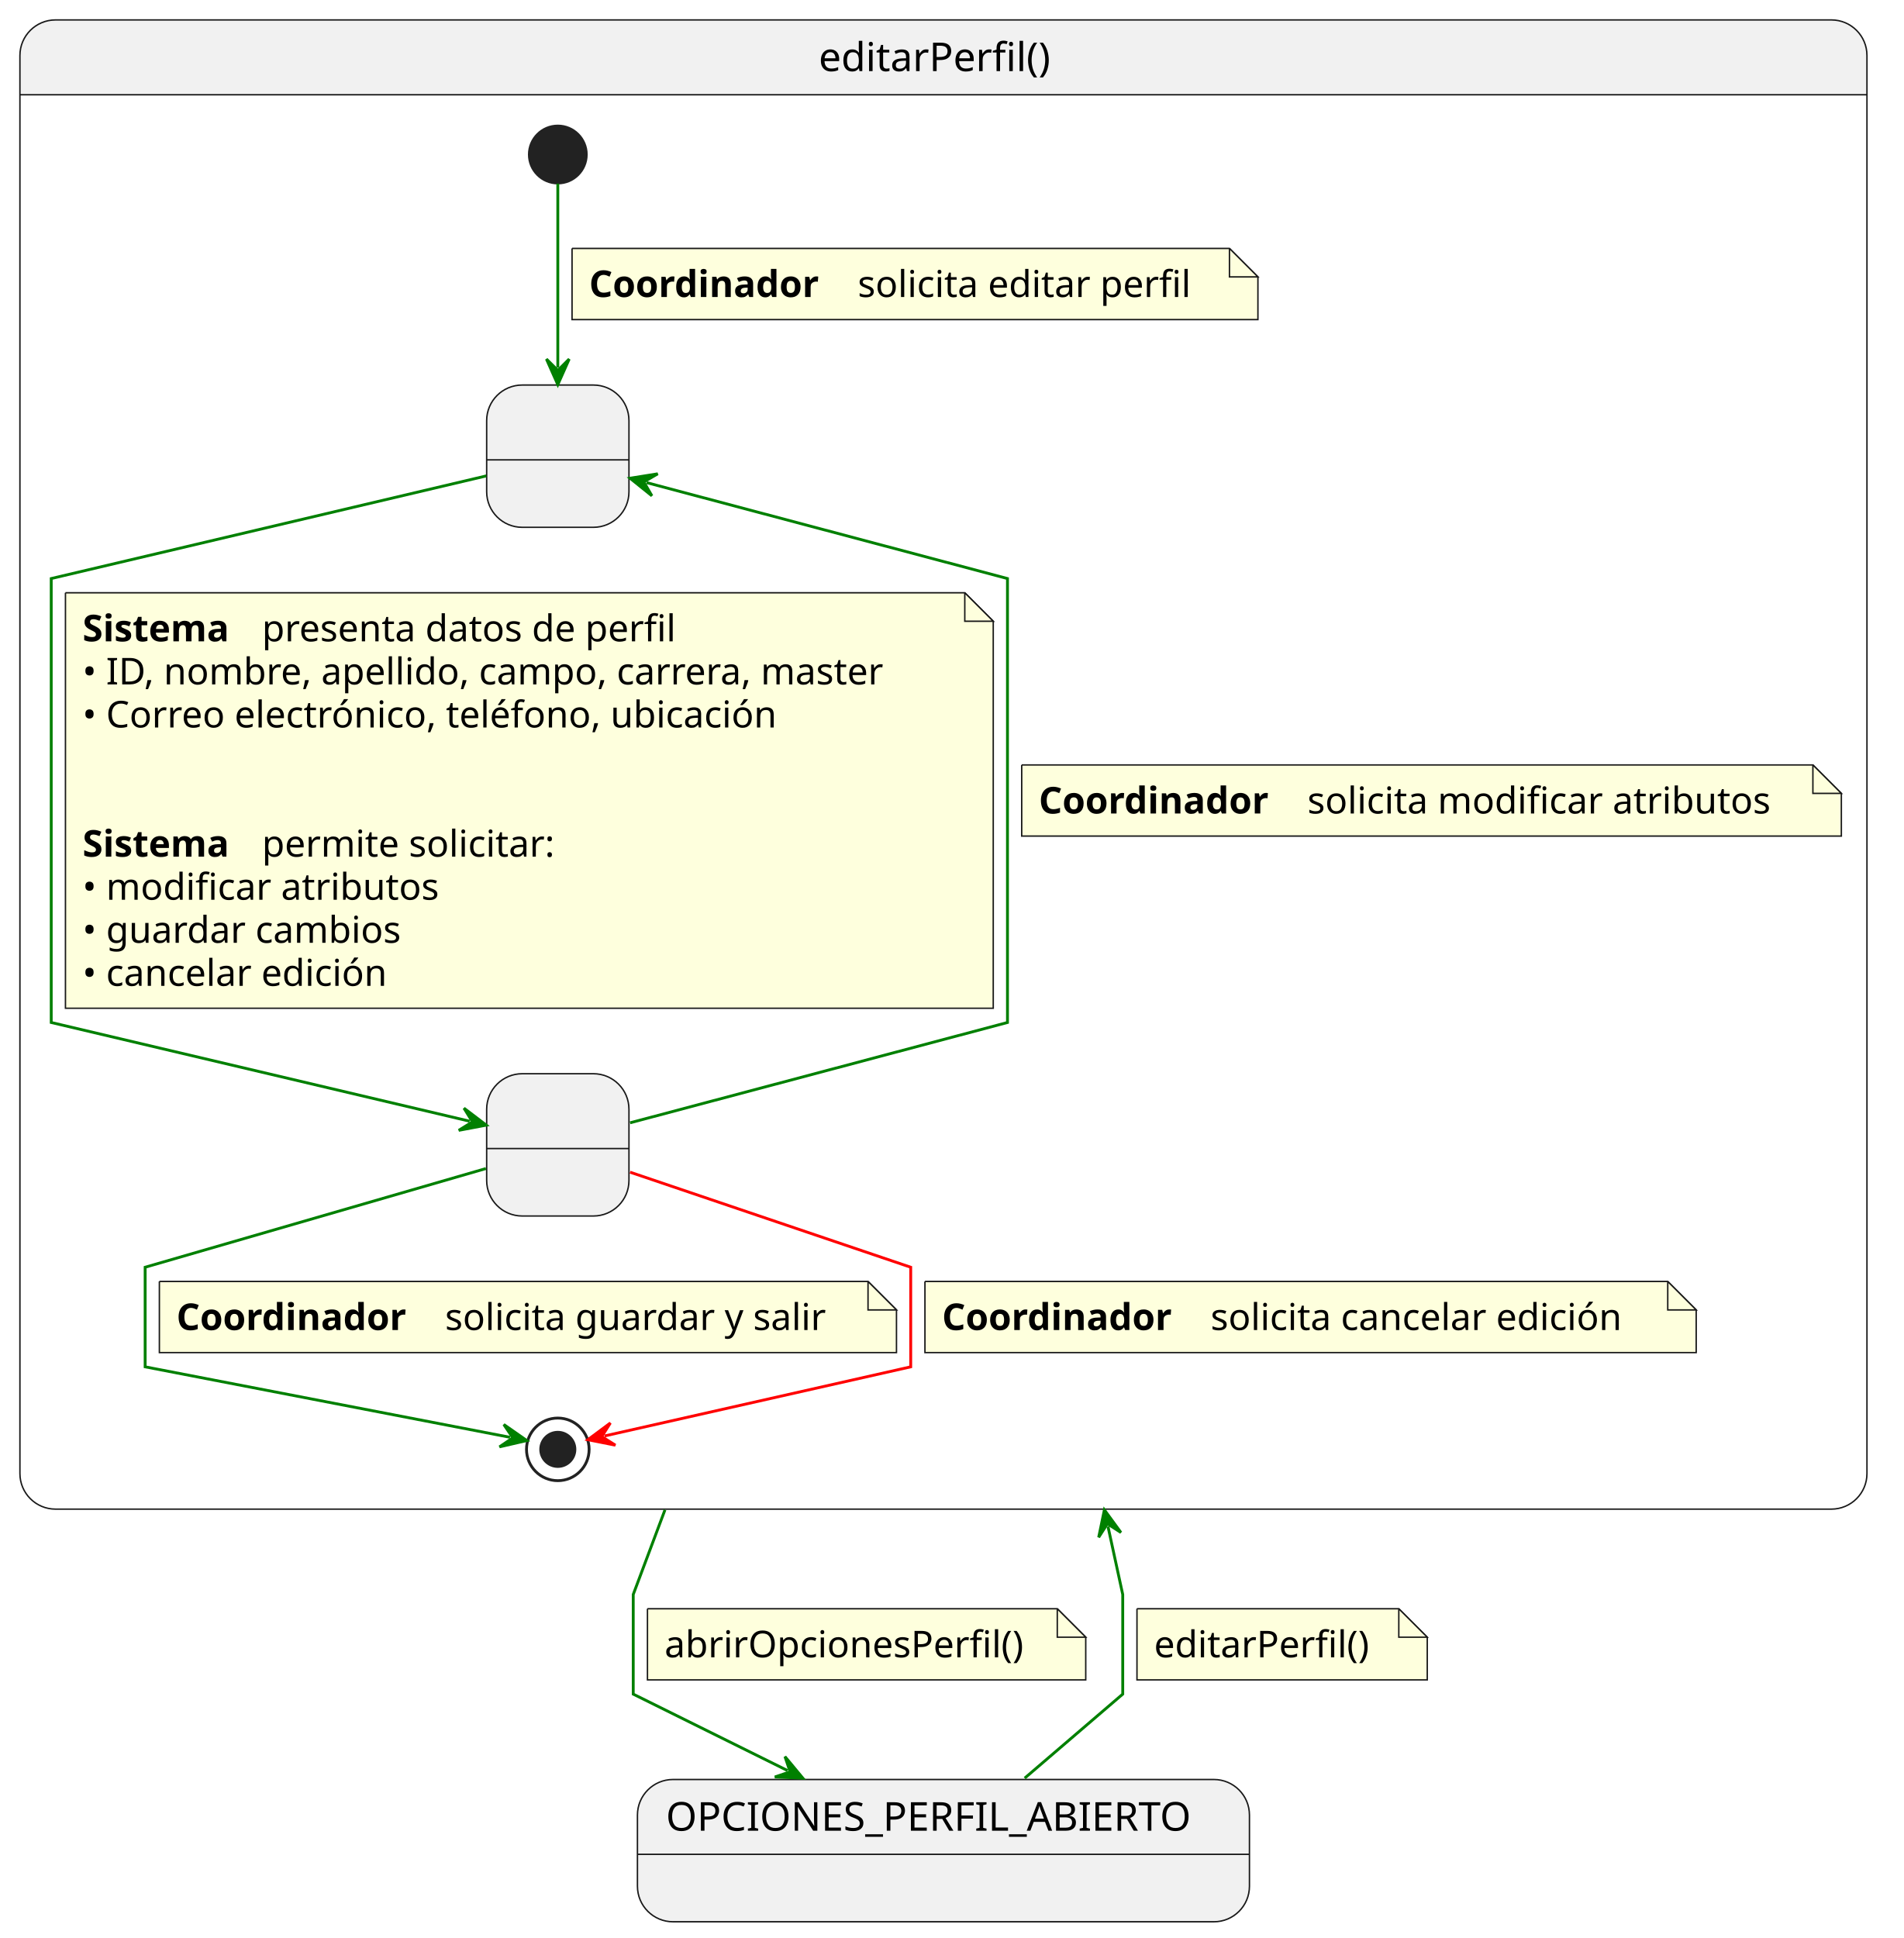
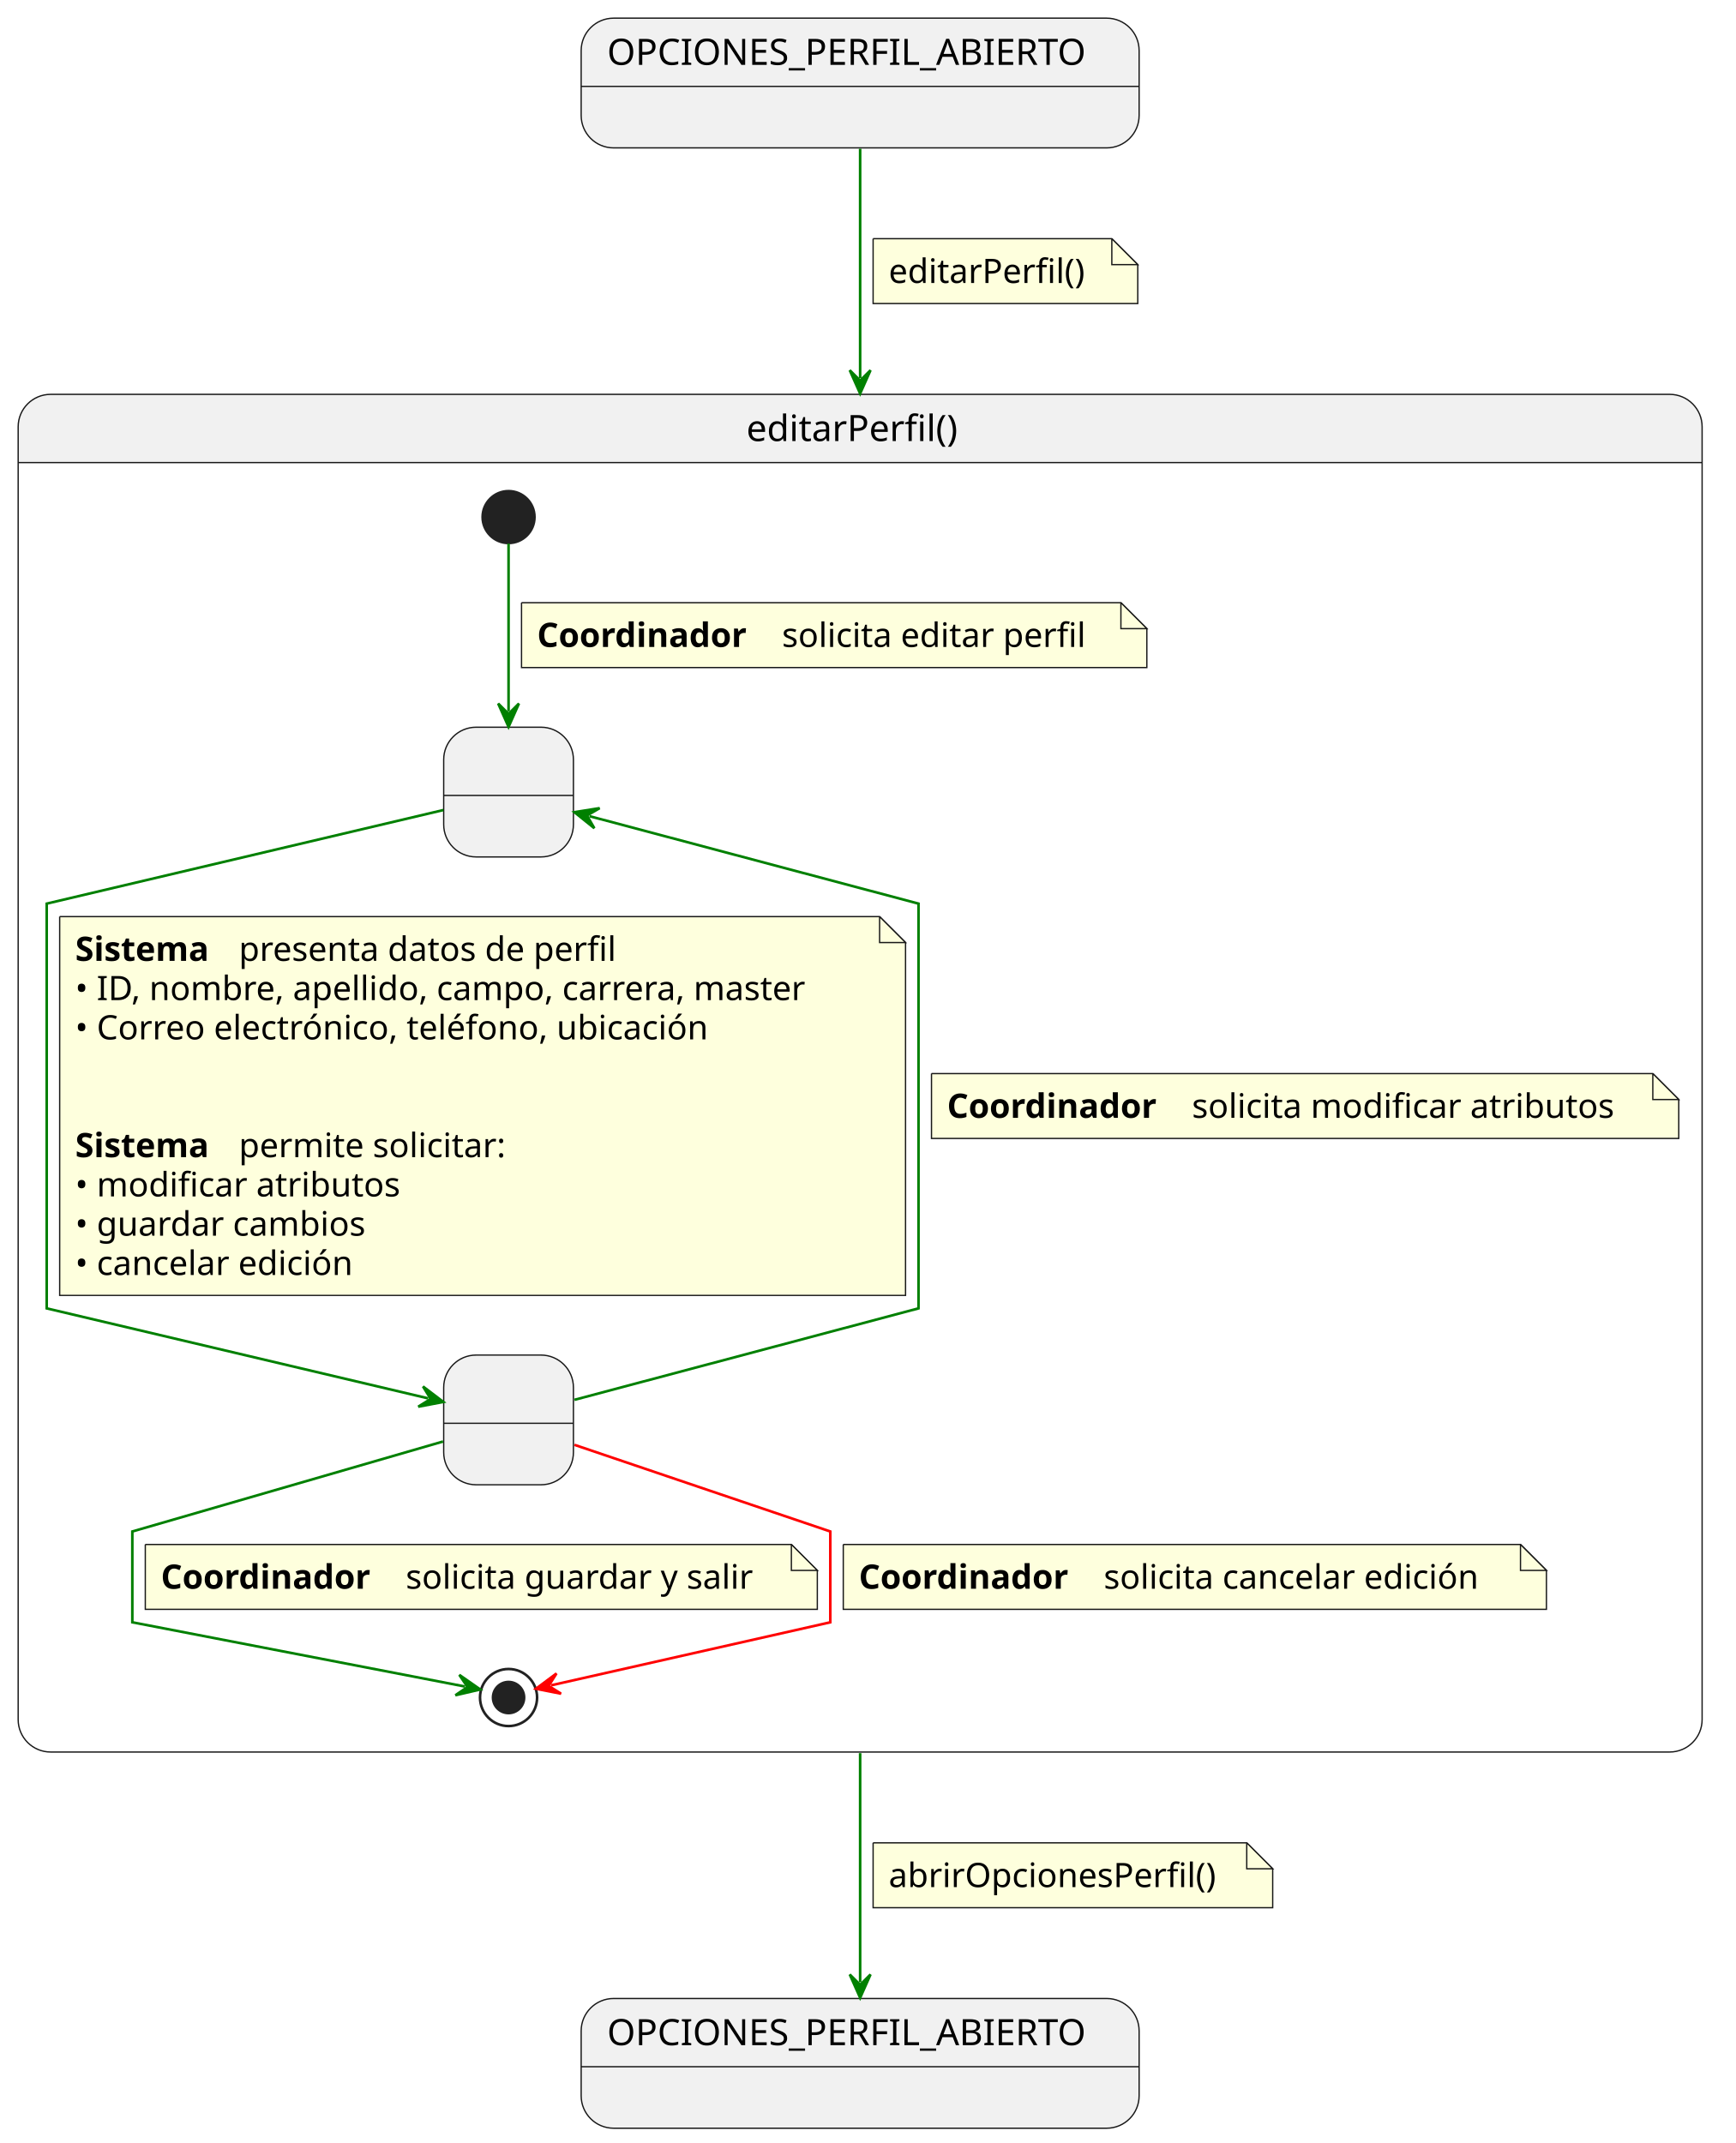
- <svg xmlns="http://www.w3.org/2000/svg" contentStyleType="text/css" data-diagram-type="STATE" height="681px" preserveAspectRatio="none" style="width:669px;height:681px;background:#FFFFFF;" version="1.1" viewBox="0 0 669 681" width="669px" zoomAndPan="magnify">
+ <svg xmlns="http://www.w3.org/2000/svg" contentStyleType="text/css" data-diagram-type="STATE" height="826px" preserveAspectRatio="none" style="width:669px;height:826px;background:#FFFFFF;" version="1.1" viewBox="0 0 669 826" width="669px" zoomAndPan="magnify">
  <defs />
  <g>
-     <path d="M19.5,7 L643.5,7 A12.5,12.5 0 0 1 656,19.5 L656,33.297 L7,33.297 L7,19.5 A12.5,12.5 0 0 1 19.5,7" fill="#F1F1F1" />
-     <rect fill="none" height="523.297" rx="12.5" ry="12.5" style="stroke:#181818;stroke-width:0.5;" width="649" x="7" y="7" />
-     <line style="stroke:#181818;stroke-width:0.5;" x1="7" x2="656" y1="33.297" y2="33.297" />
-     <text fill="#000000" font-family="sans-serif" font-size="14" lengthAdjust="spacing" textLength="87.657" x="287.671" y="24.995">editarPerfil()</text>
    <g>
-       <rect fill="#F1F1F1" height="50" rx="12.5" ry="12.5" style="stroke:#181818;stroke-width:0.5;" width="50" x="171" y="135.297" />
-       <line style="stroke:#181818;stroke-width:0.5;" x1="171" x2="221" y1="161.594" y2="161.594" />
-       <text fill="#000000" font-family="sans-serif" font-size="14" lengthAdjust="spacing" textLength="4.45" x="193.775" y="153.292"> </text>
+       <rect fill="#F1F1F1" height="50" rx="12.5" ry="12.5" style="stroke:#181818;stroke-width:0.5;" width="215.043" x="223.98" y="7" />
+       <line style="stroke:#181818;stroke-width:0.5;" x1="223.98" x2="439.023" y1="33.297" y2="33.297" />
+       <text fill="#000000" font-family="sans-serif" font-size="14" lengthAdjust="spacing" textLength="195.043" x="233.98" y="24.995">OPCIONES_PERFIL_ABIERTO</text>
+     </g>
+     <path d="M19.5,152 L643.5,152 A12.5,12.5 0 0 1 656,164.5 L656,178.297 L7,178.297 L7,164.5 A12.5,12.5 0 0 1 19.5,152" fill="#F1F1F1" />
+     <rect fill="none" height="523.297" rx="12.5" ry="12.5" style="stroke:#181818;stroke-width:0.5;" width="649" x="7" y="152" />
+     <line style="stroke:#181818;stroke-width:0.5;" x1="7" x2="656" y1="178.297" y2="178.297" />
+     <text fill="#000000" font-family="sans-serif" font-size="14" lengthAdjust="spacing" textLength="87.657" x="287.671" y="169.995">editarPerfil()</text>
+     <g>
+       <rect fill="#F1F1F1" height="50" rx="12.5" ry="12.5" style="stroke:#181818;stroke-width:0.5;" width="50" x="171" y="280.297" />
+       <line style="stroke:#181818;stroke-width:0.5;" x1="171" x2="221" y1="306.594" y2="306.594" />
+       <text fill="#000000" font-family="sans-serif" font-size="14" lengthAdjust="spacing" textLength="4.45" x="193.775" y="298.292"> </text>
    </g>
    <g>
-       <rect fill="#F1F1F1" height="50" rx="12.5" ry="12.5" style="stroke:#181818;stroke-width:0.5;" width="50" x="171" y="377.297" />
-       <line style="stroke:#181818;stroke-width:0.5;" x1="171" x2="221" y1="403.594" y2="403.594" />
-       <text fill="#000000" font-family="sans-serif" font-size="14" lengthAdjust="spacing" textLength="4.45" x="193.775" y="395.292"> </text>
+       <rect fill="#F1F1F1" height="50" rx="12.5" ry="12.5" style="stroke:#181818;stroke-width:0.5;" width="50" x="171" y="522.297" />
+       <line style="stroke:#181818;stroke-width:0.5;" x1="171" x2="221" y1="548.594" y2="548.594" />
+       <text fill="#000000" font-family="sans-serif" font-size="14" lengthAdjust="spacing" textLength="4.45" x="193.775" y="540.292"> </text>
    </g>
-     <ellipse cx="196" cy="54.297" fill="#222222" rx="10" ry="10" style="stroke:#222222;stroke-width:1;" />
-     <ellipse cx="196" cy="509.297" fill="none" rx="11" ry="11" style="stroke:#222222;stroke-width:1;" />
-     <ellipse cx="196" cy="509.297" fill="#222222" rx="6" ry="6" style="stroke:#222222;stroke-width:1;" />
-     <g class="link" data-entity-1="ent0002" data-entity-2="ent0003" data-link-type="dependency" data-source-line="8" id="lnk3">
-       <path d="M196,64.527 C196,80.237 196,106.657 196,129.167" fill="none" id="*start*editarPerfil-to-EditandoDatos" style="stroke:#008000;stroke-width:1;" />
-       <polygon fill="#008000" points="196,135.167,200,126.167,196,130.167,192,126.167,196,135.167" style="stroke:#008000;stroke-width:1;" />
-       <path d="M201,87.297 L201,112.297 L442,112.297 L442,97.297 L432,87.297 L201,87.297" fill="#FEFFDD" style="stroke:#181818;stroke-width:0.5;" />
-       <path d="M432,87.297 L432,97.297 L442,97.297 L432,87.297" fill="#FEFFDD" style="stroke:#181818;stroke-width:0.5;" />
-       <text fill="#000000" font-family="sans-serif" font-size="13" font-weight="bold" lengthAdjust="spacing" textLength="90.251" x="207" y="104.364">Coordinador</text>
-       <text fill="#000000" font-family="sans-serif" font-size="13" lengthAdjust="spacing" textLength="125.703" x="301.383" y="104.364">solicita editar perfil</text>
+     <ellipse cx="196" cy="199.297" fill="#222222" rx="10" ry="10" style="stroke:#222222;stroke-width:1;" />
+     <ellipse cx="196" cy="654.297" fill="none" rx="11" ry="11" style="stroke:#222222;stroke-width:1;" />
+     <ellipse cx="196" cy="654.297" fill="#222222" rx="6" ry="6" style="stroke:#222222;stroke-width:1;" />
+     <g class="link" data-entity-1="ent0003" data-entity-2="ent0004" data-link-type="dependency" data-source-line="14" id="lnk4">
+       <path d="M196,209.527 C196,225.237 196,251.657 196,274.167" fill="none" id="*start*editarPerfil-to-EditandoDatos" style="stroke:#008000;stroke-width:1;" />
+       <polygon fill="#008000" points="196,280.167,200,271.167,196,275.167,192,271.167,196,280.167" style="stroke:#008000;stroke-width:1;" />
+       <path d="M201,232.297 L201,257.297 L442,257.297 L442,242.297 L432,232.297 L201,232.297" fill="#FEFFDD" style="stroke:#181818;stroke-width:0.5;" />
+       <path d="M432,232.297 L432,242.297 L442,242.297 L432,232.297" fill="#FEFFDD" style="stroke:#181818;stroke-width:0.5;" />
+       <text fill="#000000" font-family="sans-serif" font-size="13" font-weight="bold" lengthAdjust="spacing" textLength="90.251" x="207" y="249.364">Coordinador</text>
+       <text fill="#000000" font-family="sans-serif" font-size="13" lengthAdjust="spacing" textLength="125.703" x="301.383" y="249.364">solicita editar perfil</text>
    </g>
-     <g class="link" data-entity-1="ent0003" data-entity-2="ent0004" data-link-type="dependency" data-source-line="13" id="lnk4">
-       <path d="M170.87,167.227 C121.81,178.807 18,203.297 18,203.297 C18,203.297 18,359.297 18,359.297 C18,359.297 115.971,382.409 165.03,393.988" fill="none" id="EditandoDatos-to-GuardandoDatos" style="stroke:#008000;stroke-width:1;" />
-       <polygon fill="#008000" points="170.87,395.367,163.03,389.406,166.004,394.218,161.192,397.192,170.87,395.367" style="stroke:#008000;stroke-width:1;" />
-       <path d="M23,208.297 L23,354.297 L349,354.297 L349,218.297 L339,208.297 L23,208.297" fill="#FEFFDD" style="stroke:#181818;stroke-width:0.5;" />
-       <path d="M339,208.297 L339,218.297 L349,218.297 L339,208.297" fill="#FEFFDD" style="stroke:#181818;stroke-width:0.5;" />
-       <text fill="#000000" font-family="sans-serif" font-size="13" font-weight="bold" lengthAdjust="spacing" textLength="58.906" x="29" y="225.364">Sistema</text>
-       <text fill="#000000" font-family="sans-serif" font-size="13" lengthAdjust="spacing" textLength="155.752" x="92.039" y="225.364">presenta datos de perfil</text>
-       <text fill="#000000" font-family="sans-serif" font-size="13" lengthAdjust="spacing" textLength="305.614" x="29" y="240.497">• ID, nombre, apellido, campo, carrera, master</text>
-       <text fill="#000000" font-family="sans-serif" font-size="13" lengthAdjust="spacing" textLength="263.834" x="29" y="255.629">• Correo electrónico, teléfono, ubicación</text>
-       <text fill="#000000" font-family="sans-serif" font-size="13" lengthAdjust="spacing" textLength="4.132" x="29" y="270.762"> </text>
-       <text fill="#000000" font-family="sans-serif" font-size="13" lengthAdjust="spacing" textLength="4.132" x="29" y="285.895"> </text>
-       <text fill="#000000" font-family="sans-serif" font-size="13" font-weight="bold" lengthAdjust="spacing" textLength="58.906" x="29" y="301.028">Sistema</text>
-       <text fill="#000000" font-family="sans-serif" font-size="13" lengthAdjust="spacing" textLength="110.595" x="92.039" y="301.028">permite solicitar:</text>
-       <text fill="#000000" font-family="sans-serif" font-size="13" lengthAdjust="spacing" textLength="135.395" x="29" y="316.161">• modificar atributos</text>
-       <text fill="#000000" font-family="sans-serif" font-size="13" lengthAdjust="spacing" textLength="121.665" x="29" y="331.293">• guardar cambios</text>
-       <text fill="#000000" font-family="sans-serif" font-size="13" lengthAdjust="spacing" textLength="118.168" x="29" y="346.426">• cancelar edición</text>
+     <g class="link" data-entity-1="ent0004" data-entity-2="ent0005" data-link-type="dependency" data-source-line="19" id="lnk5">
+       <path d="M170.87,312.227 C121.81,323.807 18,348.297 18,348.297 C18,348.297 18,504.297 18,504.297 C18,504.297 115.971,527.409 165.03,538.989" fill="none" id="EditandoDatos-to-GuardandoDatos" style="stroke:#008000;stroke-width:1;" />
+       <polygon fill="#008000" points="170.87,540.367,163.03,534.406,166.004,539.218,161.192,542.192,170.87,540.367" style="stroke:#008000;stroke-width:1;" />
+       <path d="M23,353.297 L23,499.297 L349,499.297 L349,363.297 L339,353.297 L23,353.297" fill="#FEFFDD" style="stroke:#181818;stroke-width:0.5;" />
+       <path d="M339,353.297 L339,363.297 L349,363.297 L339,353.297" fill="#FEFFDD" style="stroke:#181818;stroke-width:0.5;" />
+       <text fill="#000000" font-family="sans-serif" font-size="13" font-weight="bold" lengthAdjust="spacing" textLength="58.906" x="29" y="370.364">Sistema</text>
+       <text fill="#000000" font-family="sans-serif" font-size="13" lengthAdjust="spacing" textLength="155.752" x="92.039" y="370.364">presenta datos de perfil</text>
+       <text fill="#000000" font-family="sans-serif" font-size="13" lengthAdjust="spacing" textLength="305.614" x="29" y="385.497">• ID, nombre, apellido, campo, carrera, master</text>
+       <text fill="#000000" font-family="sans-serif" font-size="13" lengthAdjust="spacing" textLength="263.834" x="29" y="400.629">• Correo electrónico, teléfono, ubicación</text>
+       <text fill="#000000" font-family="sans-serif" font-size="13" lengthAdjust="spacing" textLength="4.132" x="29" y="415.762"> </text>
+       <text fill="#000000" font-family="sans-serif" font-size="13" lengthAdjust="spacing" textLength="4.132" x="29" y="430.895"> </text>
+       <text fill="#000000" font-family="sans-serif" font-size="13" font-weight="bold" lengthAdjust="spacing" textLength="58.906" x="29" y="446.028">Sistema</text>
+       <text fill="#000000" font-family="sans-serif" font-size="13" lengthAdjust="spacing" textLength="110.595" x="92.039" y="446.028">permite solicitar:</text>
+       <text fill="#000000" font-family="sans-serif" font-size="13" lengthAdjust="spacing" textLength="135.395" x="29" y="461.161">• modificar atributos</text>
+       <text fill="#000000" font-family="sans-serif" font-size="13" lengthAdjust="spacing" textLength="121.665" x="29" y="476.293">• guardar cambios</text>
+       <text fill="#000000" font-family="sans-serif" font-size="13" lengthAdjust="spacing" textLength="118.168" x="29" y="491.426">• cancelar edición</text>
    </g>
-     <g class="link" data-entity-1="ent0004" data-entity-2="ent0003" data-link-type="dependency" data-source-line="26" id="lnk5">
-       <path d="M221.39,394.547 C266.05,382.677 354,359.297 354,359.297 C354,359.297 354,203.297 354,203.297 C354,203.297 271.849,181.458 227.189,169.588" fill="none" id="GuardandoDatos-to-EditandoDatos" style="stroke:#008000;stroke-width:1;" />
-       <polygon fill="#008000" points="221.39,168.047,229.06,174.225,226.222,169.331,231.115,166.493,221.39,168.047" style="stroke:#008000;stroke-width:1;" />
-       <path d="M359,268.797 L359,293.797 L647,293.797 L647,278.797 L637,268.797 L359,268.797" fill="#FEFFDD" style="stroke:#181818;stroke-width:0.5;" />
-       <path d="M637,268.797 L637,278.797 L647,278.797 L637,268.797" fill="#FEFFDD" style="stroke:#181818;stroke-width:0.5;" />
-       <text fill="#000000" font-family="sans-serif" font-size="13" font-weight="bold" lengthAdjust="spacing" textLength="90.251" x="365" y="285.864">Coordinador</text>
-       <text fill="#000000" font-family="sans-serif" font-size="13" lengthAdjust="spacing" textLength="173.5" x="459.383" y="285.864">solicita modificar atributos</text>
+     <g class="link" data-entity-1="ent0005" data-entity-2="ent0004" data-link-type="dependency" data-source-line="32" id="lnk6">
+       <path d="M221.39,539.547 C266.05,527.677 354,504.297 354,504.297 C354,504.297 354,348.297 354,348.297 C354,348.297 271.849,326.458 227.189,314.588" fill="none" id="GuardandoDatos-to-EditandoDatos" style="stroke:#008000;stroke-width:1;" />
+       <polygon fill="#008000" points="221.39,313.047,229.06,319.224,226.222,314.331,231.115,311.493,221.39,313.047" style="stroke:#008000;stroke-width:1;" />
+       <path d="M359,413.797 L359,438.797 L647,438.797 L647,423.797 L637,413.797 L359,413.797" fill="#FEFFDD" style="stroke:#181818;stroke-width:0.5;" />
+       <path d="M637,413.797 L637,423.797 L647,423.797 L637,413.797" fill="#FEFFDD" style="stroke:#181818;stroke-width:0.5;" />
+       <text fill="#000000" font-family="sans-serif" font-size="13" font-weight="bold" lengthAdjust="spacing" textLength="90.251" x="365" y="430.864">Coordinador</text>
+       <text fill="#000000" font-family="sans-serif" font-size="13" lengthAdjust="spacing" textLength="173.5" x="459.383" y="430.864">solicita modificar atributos</text>
    </g>
-     <g class="link" data-entity-1="ent0004" data-entity-2="ent0006" data-link-type="dependency" data-source-line="31" id="lnk7">
-       <path d="M170.74,410.617 C129.2,422.647 51,445.297 51,445.297 C51,445.297 51,480.297 51,480.297 C51,480.297 145.489,498.538 179.209,505.058" fill="none" id="GuardandoDatos-to-*end*editarPerfil" style="stroke:#008000;stroke-width:1;" />
-       <polygon fill="#008000" points="185.1,506.197,177.023,500.561,180.191,505.248,175.504,508.416,185.1,506.197" style="stroke:#008000;stroke-width:1;" />
-       <path d="M56,450.297 L56,475.297 L315,475.297 L315,460.297 L305,450.297 L56,450.297" fill="#FEFFDD" style="stroke:#181818;stroke-width:0.5;" />
-       <path d="M305,450.297 L305,460.297 L315,460.297 L305,450.297" fill="#FEFFDD" style="stroke:#181818;stroke-width:0.5;" />
-       <text fill="#000000" font-family="sans-serif" font-size="13" font-weight="bold" lengthAdjust="spacing" textLength="90.251" x="62" y="467.364">Coordinador</text>
-       <text fill="#000000" font-family="sans-serif" font-size="13" lengthAdjust="spacing" textLength="144.536" x="156.383" y="467.364">solicita guardar y salir</text>
+     <g class="link" data-entity-1="ent0005" data-entity-2="ent0007" data-link-type="dependency" data-source-line="37" id="lnk8">
+       <path d="M170.74,555.617 C129.2,567.647 51,590.297 51,590.297 C51,590.297 51,625.297 51,625.297 C51,625.297 145.489,643.538 179.209,650.058" fill="none" id="GuardandoDatos-to-*end*editarPerfil" style="stroke:#008000;stroke-width:1;" />
+       <polygon fill="#008000" points="185.1,651.197,177.023,645.561,180.191,650.248,175.504,653.416,185.1,651.197" style="stroke:#008000;stroke-width:1;" />
+       <path d="M56,595.297 L56,620.297 L315,620.297 L315,605.297 L305,595.297 L56,595.297" fill="#FEFFDD" style="stroke:#181818;stroke-width:0.5;" />
+       <path d="M305,595.297 L305,605.297 L315,605.297 L305,595.297" fill="#FEFFDD" style="stroke:#181818;stroke-width:0.5;" />
+       <text fill="#000000" font-family="sans-serif" font-size="13" font-weight="bold" lengthAdjust="spacing" textLength="90.251" x="62" y="612.364">Coordinador</text>
+       <text fill="#000000" font-family="sans-serif" font-size="13" lengthAdjust="spacing" textLength="144.536" x="156.383" y="612.364">solicita guardar y salir</text>
    </g>
-     <g class="link" data-entity-1="ent0004" data-entity-2="ent0006" data-link-type="dependency" data-source-line="36" id="lnk8">
-       <path d="M221.39,411.897 C257.67,424.187 320,445.297 320,445.297 C320,445.297 320,480.297 320,480.297 C320,480.297 242.413,497.816 212.423,504.586" fill="none" id="GuardandoDatos-to-*end*editarPerfil-1" style="stroke:#FF0000;stroke-width:1;" />
-       <polygon fill="#FF0000" points="206.57,505.907,216.23,507.827,211.447,504.806,214.468,500.023,206.57,505.907" style="stroke:#FF0000;stroke-width:1;" />
-       <path d="M325,450.297 L325,475.297 L596,475.297 L596,460.297 L586,450.297 L325,450.297" fill="#FEFFDD" style="stroke:#181818;stroke-width:0.5;" />
-       <path d="M586,450.297 L586,460.297 L596,460.297 L586,450.297" fill="#FEFFDD" style="stroke:#181818;stroke-width:0.5;" />
-       <text fill="#000000" font-family="sans-serif" font-size="13" font-weight="bold" lengthAdjust="spacing" textLength="90.251" x="331" y="467.364">Coordinador</text>
-       <text fill="#000000" font-family="sans-serif" font-size="13" lengthAdjust="spacing" textLength="156.273" x="425.383" y="467.364">solicita cancelar edición</text>
+     <g class="link" data-entity-1="ent0005" data-entity-2="ent0007" data-link-type="dependency" data-source-line="42" id="lnk9">
+       <path d="M221.39,556.897 C257.67,569.187 320,590.297 320,590.297 C320,590.297 320,625.297 320,625.297 C320,625.297 242.413,642.816 212.423,649.586" fill="none" id="GuardandoDatos-to-*end*editarPerfil-1" style="stroke:#FF0000;stroke-width:1;" />
+       <polygon fill="#FF0000" points="206.57,650.907,216.23,652.827,211.447,649.806,214.468,645.023,206.57,650.907" style="stroke:#FF0000;stroke-width:1;" />
+       <path d="M325,595.297 L325,620.297 L596,620.297 L596,605.297 L586,595.297 L325,595.297" fill="#FEFFDD" style="stroke:#181818;stroke-width:0.5;" />
+       <path d="M586,595.297 L586,605.297 L596,605.297 L586,595.297" fill="#FEFFDD" style="stroke:#181818;stroke-width:0.5;" />
+       <text fill="#000000" font-family="sans-serif" font-size="13" font-weight="bold" lengthAdjust="spacing" textLength="90.251" x="331" y="612.364">Coordinador</text>
+       <text fill="#000000" font-family="sans-serif" font-size="13" lengthAdjust="spacing" textLength="156.273" x="425.383" y="612.364">solicita cancelar edición</text>
    </g>
    <g>
-       <rect fill="#F1F1F1" height="50" rx="12.5" ry="12.5" style="stroke:#181818;stroke-width:0.5;" width="215.043" x="223.98" y="625.3" />
-       <line style="stroke:#181818;stroke-width:0.5;" x1="223.98" x2="439.023" y1="651.597" y2="651.597" />
-       <text fill="#000000" font-family="sans-serif" font-size="14" lengthAdjust="spacing" textLength="195.043" x="233.98" y="643.295">OPCIONES_PERFIL_ABIERTO</text>
+       <rect fill="#F1F1F1" height="50" rx="12.5" ry="12.5" style="stroke:#181818;stroke-width:0.5;" width="215.043" x="223.98" y="770.3" />
+       <line style="stroke:#181818;stroke-width:0.5;" x1="223.98" x2="439.023" y1="796.597" y2="796.597" />
+       <text fill="#000000" font-family="sans-serif" font-size="14" lengthAdjust="spacing" textLength="195.043" x="233.98" y="788.295">OPCIONES_PERFIL_ABIERTO</text>
    </g>
-     <g class="link" data-entity-1="ent0009" data-entity-2="ent0002" data-link-type="dependency" data-source-line="43" id="lnk10">
-       <path d="M360.05,624.83 C376.72,610.54 394.5,595.3 394.5,595.3 C394.5,595.3 394.5,560.3 394.5,560.3 C394.5,560.3 393.291,554.744 389.321,536.424" fill="none" id="OPCIONES_PERFIL_ABIERTO-to-editarPerfil" style="stroke:#008000;stroke-width:1;" />
-       <polygon fill="#008000" points="388.05,530.56,386.047,540.203,389.109,535.447,393.865,538.509,388.05,530.56" style="stroke:#008000;stroke-width:1;" />
-       <path d="M399.5,565.3 L399.5,590.3 L501.5,590.3 L501.5,575.3 L491.5,565.3 L399.5,565.3" fill="#FEFFDD" style="stroke:#181818;stroke-width:0.5;" />
-       <path d="M491.5,565.3 L491.5,575.3 L501.5,575.3 L491.5,565.3" fill="#FEFFDD" style="stroke:#181818;stroke-width:0.5;" />
-       <text fill="#000000" font-family="sans-serif" font-size="13" lengthAdjust="spacing" textLength="81.396" x="405.5" y="582.367">editarPerfil()</text>
+     <g class="link" data-entity-1="ent0002" data-entity-2="ent0003" data-link-type="dependency" data-source-line="4" id="lnk2">
+       <path d="M331.5,57.33 C331.5,78.93 331.5,107.01 331.5,145.7" fill="none" id="in1-to-editarPerfil" style="stroke:#008000;stroke-width:1;" />
+       <polygon fill="#008000" points="331.5,151.7,335.5,142.7,331.5,146.7,327.5,142.7,331.5,151.7" style="stroke:#008000;stroke-width:1;" />
+       <path d="M336.5,92 L336.5,117 L438.5,117 L438.5,102 L428.5,92 L336.5,92" fill="#FEFFDD" style="stroke:#181818;stroke-width:0.5;" />
+       <path d="M428.5,92 L428.5,102 L438.5,102 L428.5,92" fill="#FEFFDD" style="stroke:#181818;stroke-width:0.5;" />
+       <text fill="#000000" font-family="sans-serif" font-size="13" lengthAdjust="spacing" textLength="81.396" x="342.5" y="109.067">editarPerfil()</text>
    </g>
-     <g class="link" data-entity-1="ent0002" data-entity-2="ent0009" data-link-type="dependency" data-source-line="48" id="lnk11">
-       <path d="M233.65,530.56 C226.78,548.88 222.5,560.3 222.5,560.3 C222.5,560.3 222.5,595.3 222.5,595.3 C222.5,595.3 247.884,607.876 276.724,622.166" fill="none" id="editarPerfil-to-OPCIONES_PERFIL_ABIERTO" style="stroke:#008000;stroke-width:1;" />
-       <polygon fill="#008000" points="282.1,624.83,275.812,617.25,277.62,622.61,272.26,624.418,282.1,624.83" style="stroke:#008000;stroke-width:1;" />
-       <path d="M227.5,565.3 L227.5,590.3 L381.5,590.3 L381.5,575.3 L371.5,565.3 L227.5,565.3" fill="#FEFFDD" style="stroke:#181818;stroke-width:0.5;" />
-       <path d="M371.5,565.3 L371.5,575.3 L381.5,575.3 L371.5,565.3" fill="#FEFFDD" style="stroke:#181818;stroke-width:0.5;" />
-       <text fill="#000000" font-family="sans-serif" font-size="13" lengthAdjust="spacing" textLength="133.853" x="233.5" y="582.367">abrirOpcionesPerfil()</text>
+     <g class="link" data-entity-1="ent0003" data-entity-2="ent0010" data-link-type="dependency" data-source-line="51" id="lnk11">
+       <path d="M331.5,675.74 C331.5,714.41 331.5,742.47 331.5,764.04" fill="none" id="editarPerfil-to-OPCIONES_PERFIL_ABIERTO" style="stroke:#008000;stroke-width:1;" />
+       <polygon fill="#008000" points="331.5,770.04,335.5,761.04,331.5,765.04,327.5,761.04,331.5,770.04" style="stroke:#008000;stroke-width:1;" />
+       <path d="M336.5,710.3 L336.5,735.3 L490.5,735.3 L490.5,720.3 L480.5,710.3 L336.5,710.3" fill="#FEFFDD" style="stroke:#181818;stroke-width:0.5;" />
+       <path d="M480.5,710.3 L480.5,720.3 L490.5,720.3 L480.5,710.3" fill="#FEFFDD" style="stroke:#181818;stroke-width:0.5;" />
+       <text fill="#000000" font-family="sans-serif" font-size="13" lengthAdjust="spacing" textLength="133.853" x="342.5" y="727.367">abrirOpcionesPerfil()</text>
    </g>
  </g>
</svg>
